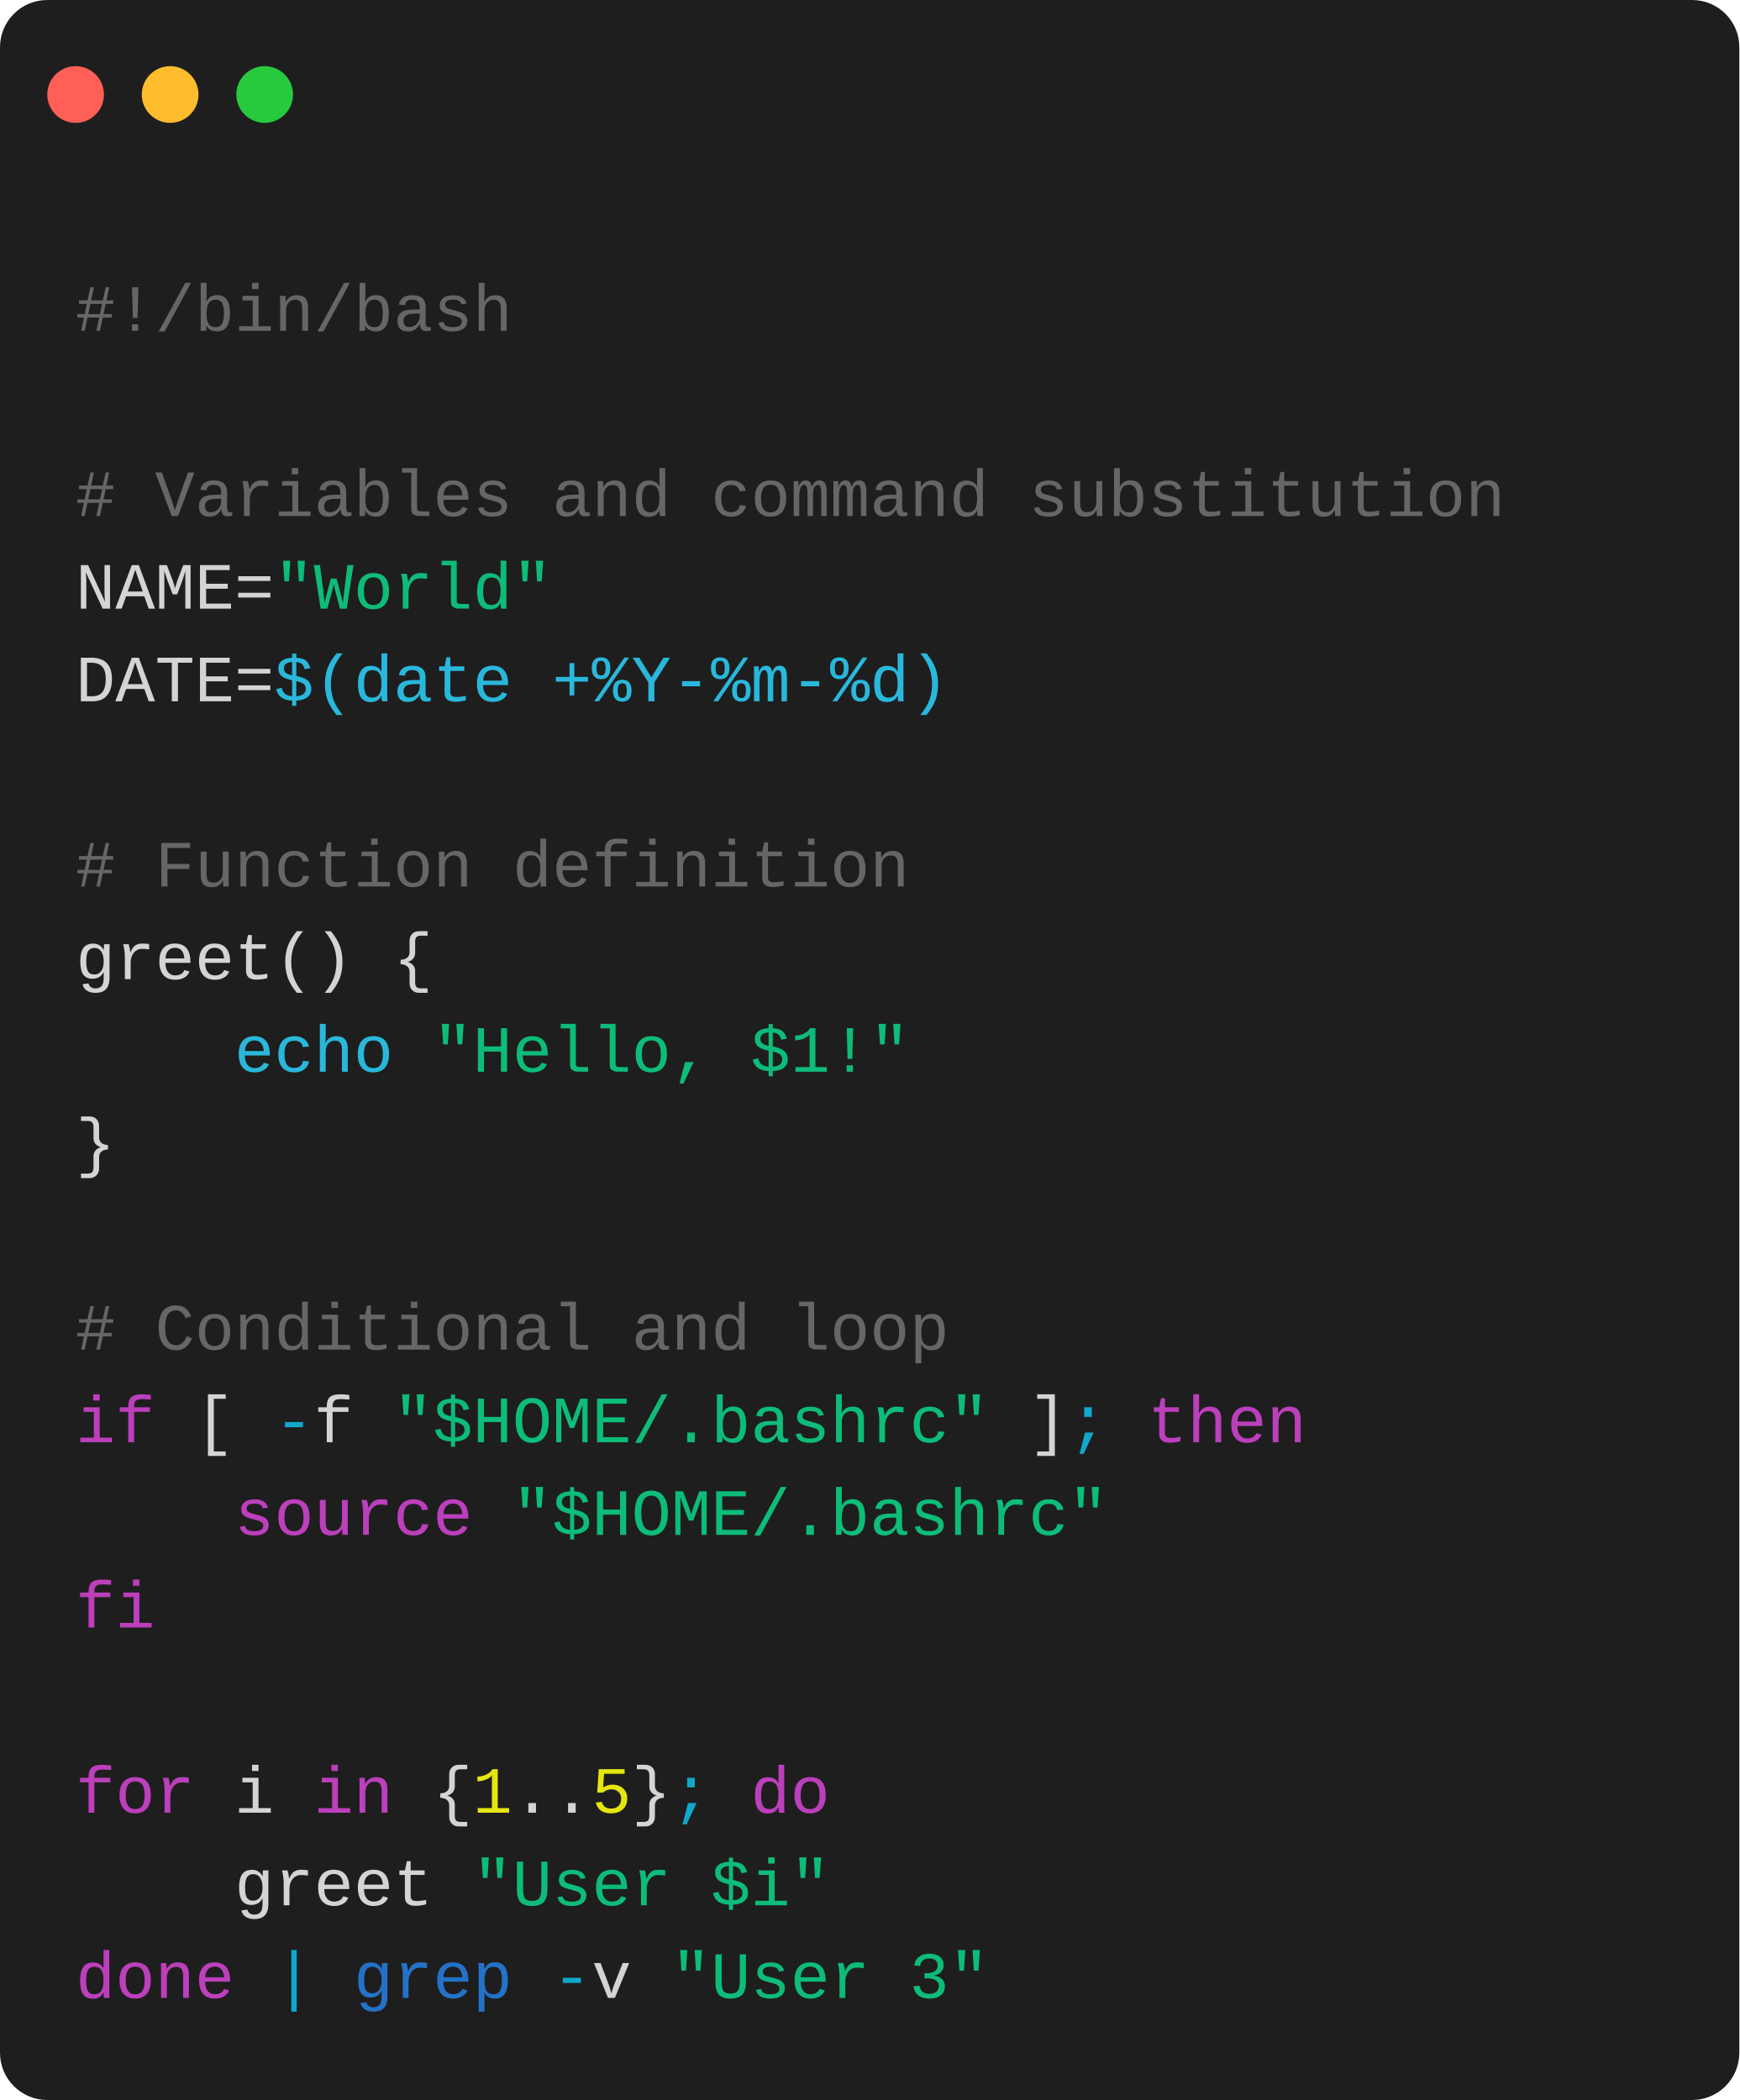
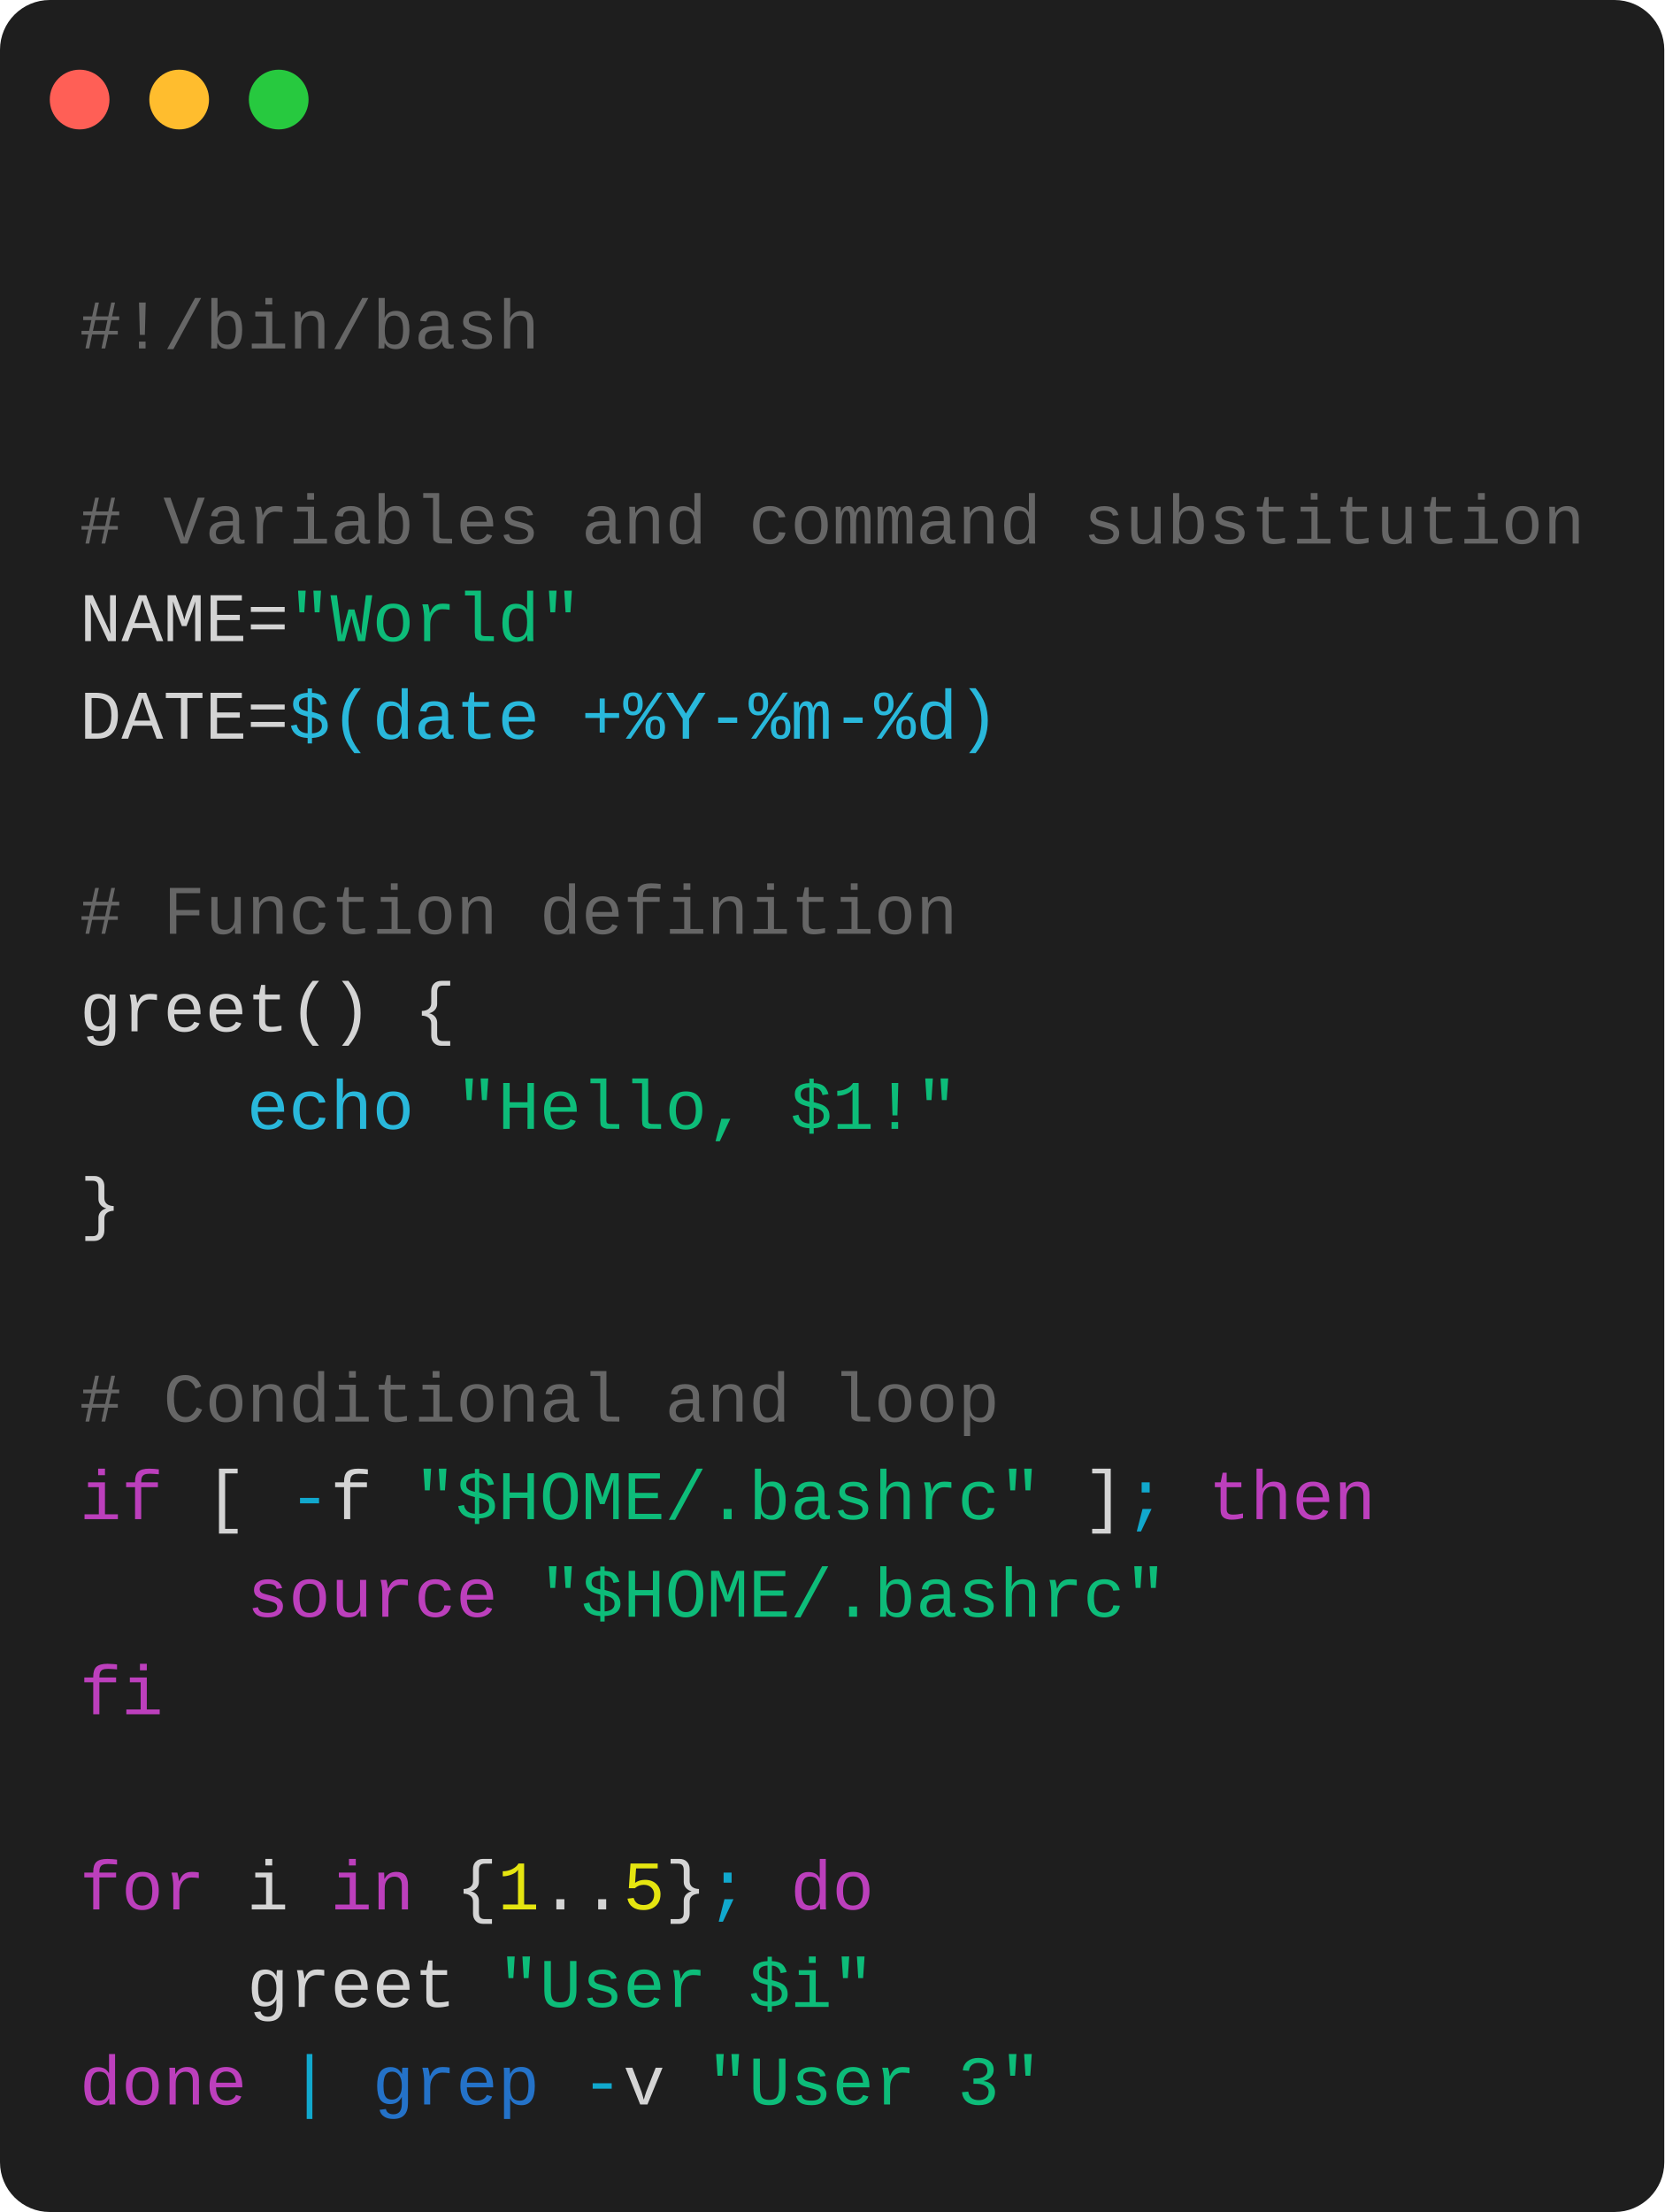
- <svg xmlns="http://www.w3.org/2000/svg" viewBox="0 0 368 444.4" width="368" height="444.4">
-   <rect x="0" y="0" width="368" height="444.4" fill="#1e1e1e" rx="10" ry="10" />
+ <svg xmlns="http://www.w3.org/2000/svg" viewBox="0 0 334.4 444.4" width="334.4" height="444.4">
+   <rect x="0" y="0" width="334.4" height="444.4" fill="#1e1e1e" rx="10" ry="10" />
  <g class="title-bar">
    <circle cx="16" cy="20" r="6" fill="#ff5f56" />
    <circle cx="36" cy="20" r="6" fill="#ffbd2e" />
    <circle cx="56" cy="20" r="6" fill="#27c93f" />
  </g>
  <g class="text">
    <text y="70" font-family="'SF Mono', 'Monaco', 'Menlo', 'Ubuntu Mono', 'Consolas', 'Courier New', monospace" font-size="14" xml:space="preserve">
      <tspan x="16" fill="#666666">#!/bin/bash</tspan>
    </text>
    <text y="109.2" font-family="'SF Mono', 'Monaco', 'Menlo', 'Ubuntu Mono', 'Consolas', 'Courier New', monospace" font-size="14" xml:space="preserve">
      <tspan x="16" fill="#666666"># Variables and command substitution</tspan>
    </text>
    <text y="128.8" font-family="'SF Mono', 'Monaco', 'Menlo', 'Ubuntu Mono', 'Consolas', 'Courier New', monospace" font-size="14" xml:space="preserve">
      <tspan x="16" fill="#d4d4d4">NAME=</tspan>
      <tspan x="58" fill="#0dbc79">"World"</tspan>
    </text>
    <text y="148.4" font-family="'SF Mono', 'Monaco', 'Menlo', 'Ubuntu Mono', 'Consolas', 'Courier New', monospace" font-size="14" xml:space="preserve">
      <tspan x="16" fill="#d4d4d4">DATE=</tspan>
      <tspan x="58" fill="#29b8db">$(date +%Y-%m-%d)</tspan>
    </text>
    <text y="187.6" font-family="'SF Mono', 'Monaco', 'Menlo', 'Ubuntu Mono', 'Consolas', 'Courier New', monospace" font-size="14" xml:space="preserve">
      <tspan x="16" fill="#666666"># Function definition</tspan>
    </text>
    <text y="207.2" font-family="'SF Mono', 'Monaco', 'Menlo', 'Ubuntu Mono', 'Consolas', 'Courier New', monospace" font-size="14" xml:space="preserve">
      <tspan x="16" fill="#d4d4d4">greet() {</tspan>
    </text>
    <text y="226.8" font-family="'SF Mono', 'Monaco', 'Menlo', 'Ubuntu Mono', 'Consolas', 'Courier New', monospace" font-size="14" xml:space="preserve">
      <tspan x="16" fill="#d4d4d4">    </tspan>
      <tspan x="49.6" fill="#29b8db">echo</tspan>
      <tspan x="83.2" fill="#d4d4d4"> </tspan>
      <tspan x="91.6" fill="#0dbc79">"Hello, $1!"</tspan>
    </text>
    <text y="246.4" font-family="'SF Mono', 'Monaco', 'Menlo', 'Ubuntu Mono', 'Consolas', 'Courier New', monospace" font-size="14" xml:space="preserve">
      <tspan x="16" fill="#d4d4d4">}</tspan>
    </text>
    <text y="285.6" font-family="'SF Mono', 'Monaco', 'Menlo', 'Ubuntu Mono', 'Consolas', 'Courier New', monospace" font-size="14" xml:space="preserve">
      <tspan x="16" fill="#666666"># Conditional and loop</tspan>
    </text>
    <text y="305.2" font-family="'SF Mono', 'Monaco', 'Menlo', 'Ubuntu Mono', 'Consolas', 'Courier New', monospace" font-size="14" xml:space="preserve">
      <tspan x="16" fill="#bc3fbc">if</tspan>
      <tspan x="32.8" fill="#d4d4d4"> [ </tspan>
      <tspan x="58" fill="#11a8cd">-</tspan>
      <tspan x="66.4" fill="#d4d4d4">f </tspan>
      <tspan x="83.2" fill="#0dbc79">"$HOME/.bashrc"</tspan>
      <tspan x="209.2" fill="#d4d4d4"> ]</tspan>
      <tspan x="226" fill="#11a8cd">;</tspan>
      <tspan x="234.4" fill="#d4d4d4"> </tspan>
      <tspan x="242.8" fill="#bc3fbc">then</tspan>
    </text>
    <text y="324.8" font-family="'SF Mono', 'Monaco', 'Menlo', 'Ubuntu Mono', 'Consolas', 'Courier New', monospace" font-size="14" xml:space="preserve">
      <tspan x="16" fill="#d4d4d4">    </tspan>
      <tspan x="49.6" fill="#bc3fbc">source</tspan>
      <tspan x="100" fill="#d4d4d4"> </tspan>
      <tspan x="108.4" fill="#0dbc79">"$HOME/.bashrc"</tspan>
    </text>
    <text y="344.4" font-family="'SF Mono', 'Monaco', 'Menlo', 'Ubuntu Mono', 'Consolas', 'Courier New', monospace" font-size="14" xml:space="preserve">
      <tspan x="16" fill="#bc3fbc">fi</tspan>
    </text>
    <text y="383.6" font-family="'SF Mono', 'Monaco', 'Menlo', 'Ubuntu Mono', 'Consolas', 'Courier New', monospace" font-size="14" xml:space="preserve">
      <tspan x="16" fill="#bc3fbc">for</tspan>
      <tspan x="41.2" fill="#d4d4d4"> i </tspan>
      <tspan x="66.4" fill="#bc3fbc">in</tspan>
      <tspan x="83.2" fill="#d4d4d4"> {</tspan>
      <tspan x="100" fill="#e5e510">1</tspan>
      <tspan x="108.4" fill="#d4d4d4">..</tspan>
      <tspan x="125.2" fill="#e5e510">5</tspan>
      <tspan x="133.6" fill="#d4d4d4">}</tspan>
      <tspan x="142" fill="#11a8cd">;</tspan>
      <tspan x="150.4" fill="#d4d4d4"> </tspan>
      <tspan x="158.8" fill="#bc3fbc">do</tspan>
    </text>
    <text y="403.2" font-family="'SF Mono', 'Monaco', 'Menlo', 'Ubuntu Mono', 'Consolas', 'Courier New', monospace" font-size="14" xml:space="preserve">
      <tspan x="16" fill="#d4d4d4">    greet </tspan>
      <tspan x="100" fill="#0dbc79">"User $i"</tspan>
    </text>
    <text y="422.8" font-family="'SF Mono', 'Monaco', 'Menlo', 'Ubuntu Mono', 'Consolas', 'Courier New', monospace" font-size="14" xml:space="preserve">
      <tspan x="16" fill="#bc3fbc">done</tspan>
      <tspan x="49.6" fill="#d4d4d4"> </tspan>
      <tspan x="58" fill="#11a8cd">|</tspan>
      <tspan x="66.4" fill="#d4d4d4"> </tspan>
      <tspan x="74.8" fill="#2472c8">grep</tspan>
      <tspan x="108.4" fill="#d4d4d4"> </tspan>
      <tspan x="116.8" fill="#11a8cd">-</tspan>
      <tspan x="125.2" fill="#d4d4d4">v </tspan>
      <tspan x="142" fill="#0dbc79">"User 3"</tspan>
    </text>
  </g>
</svg>
